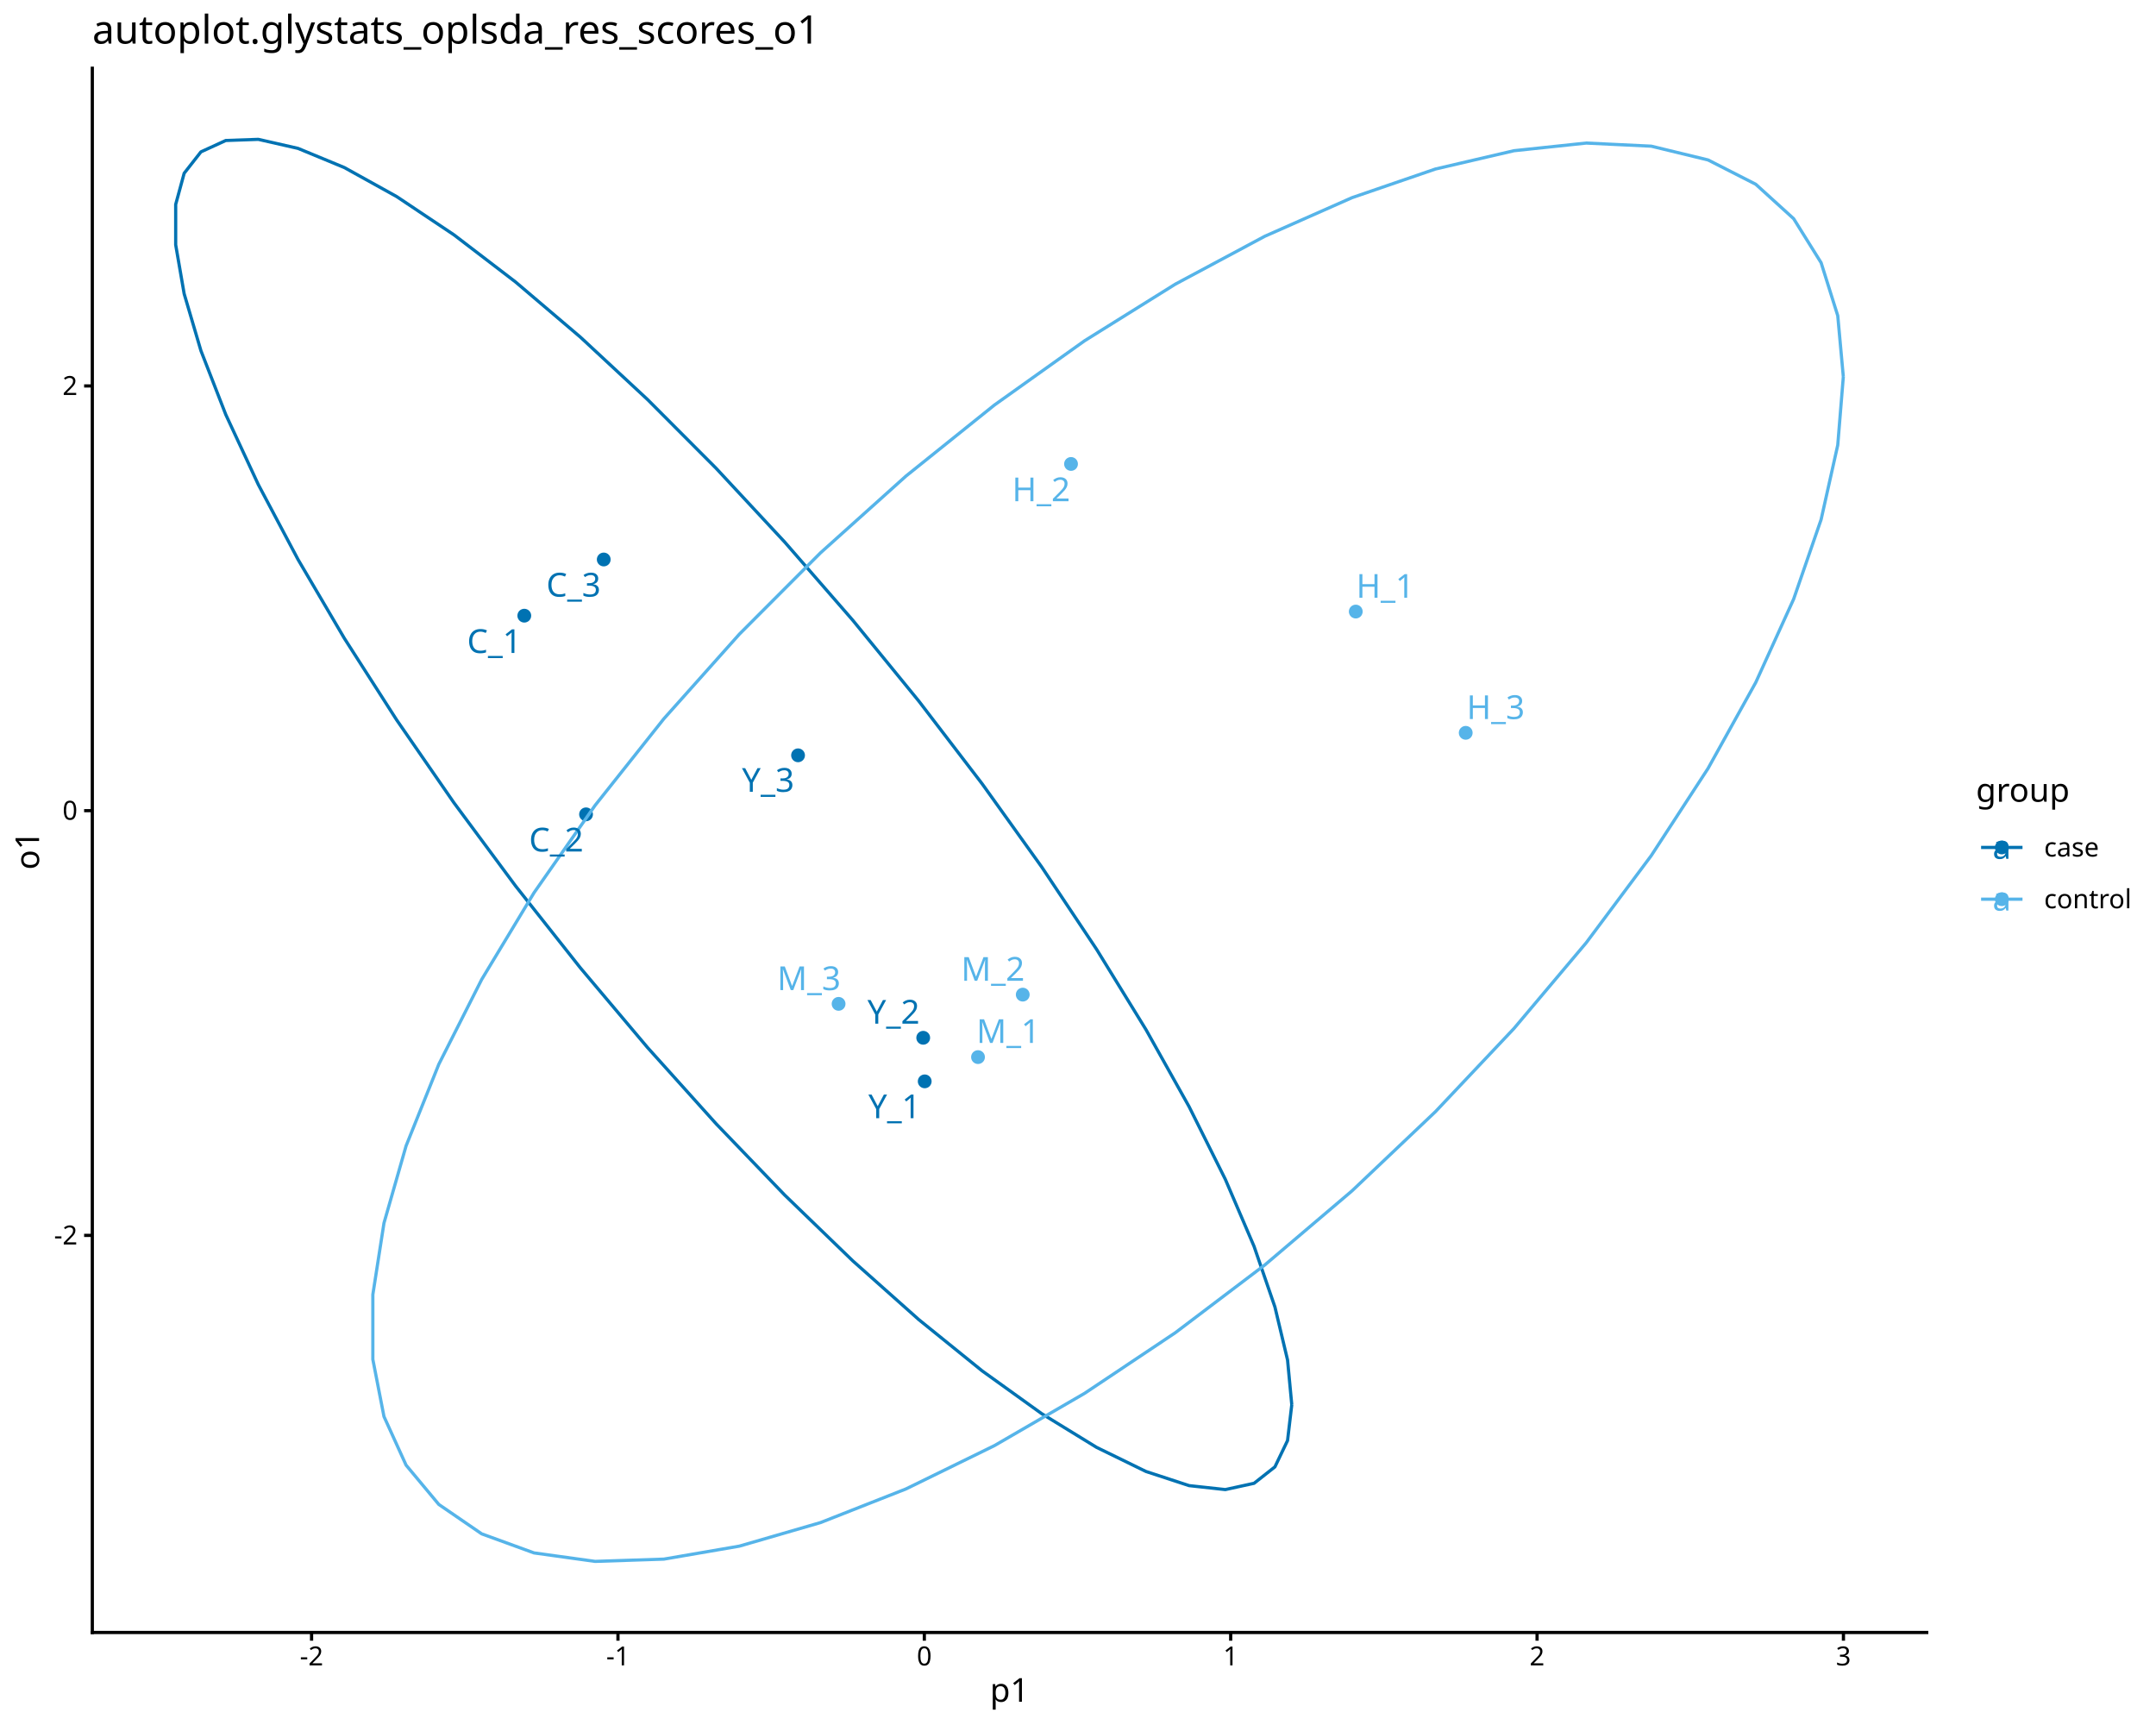
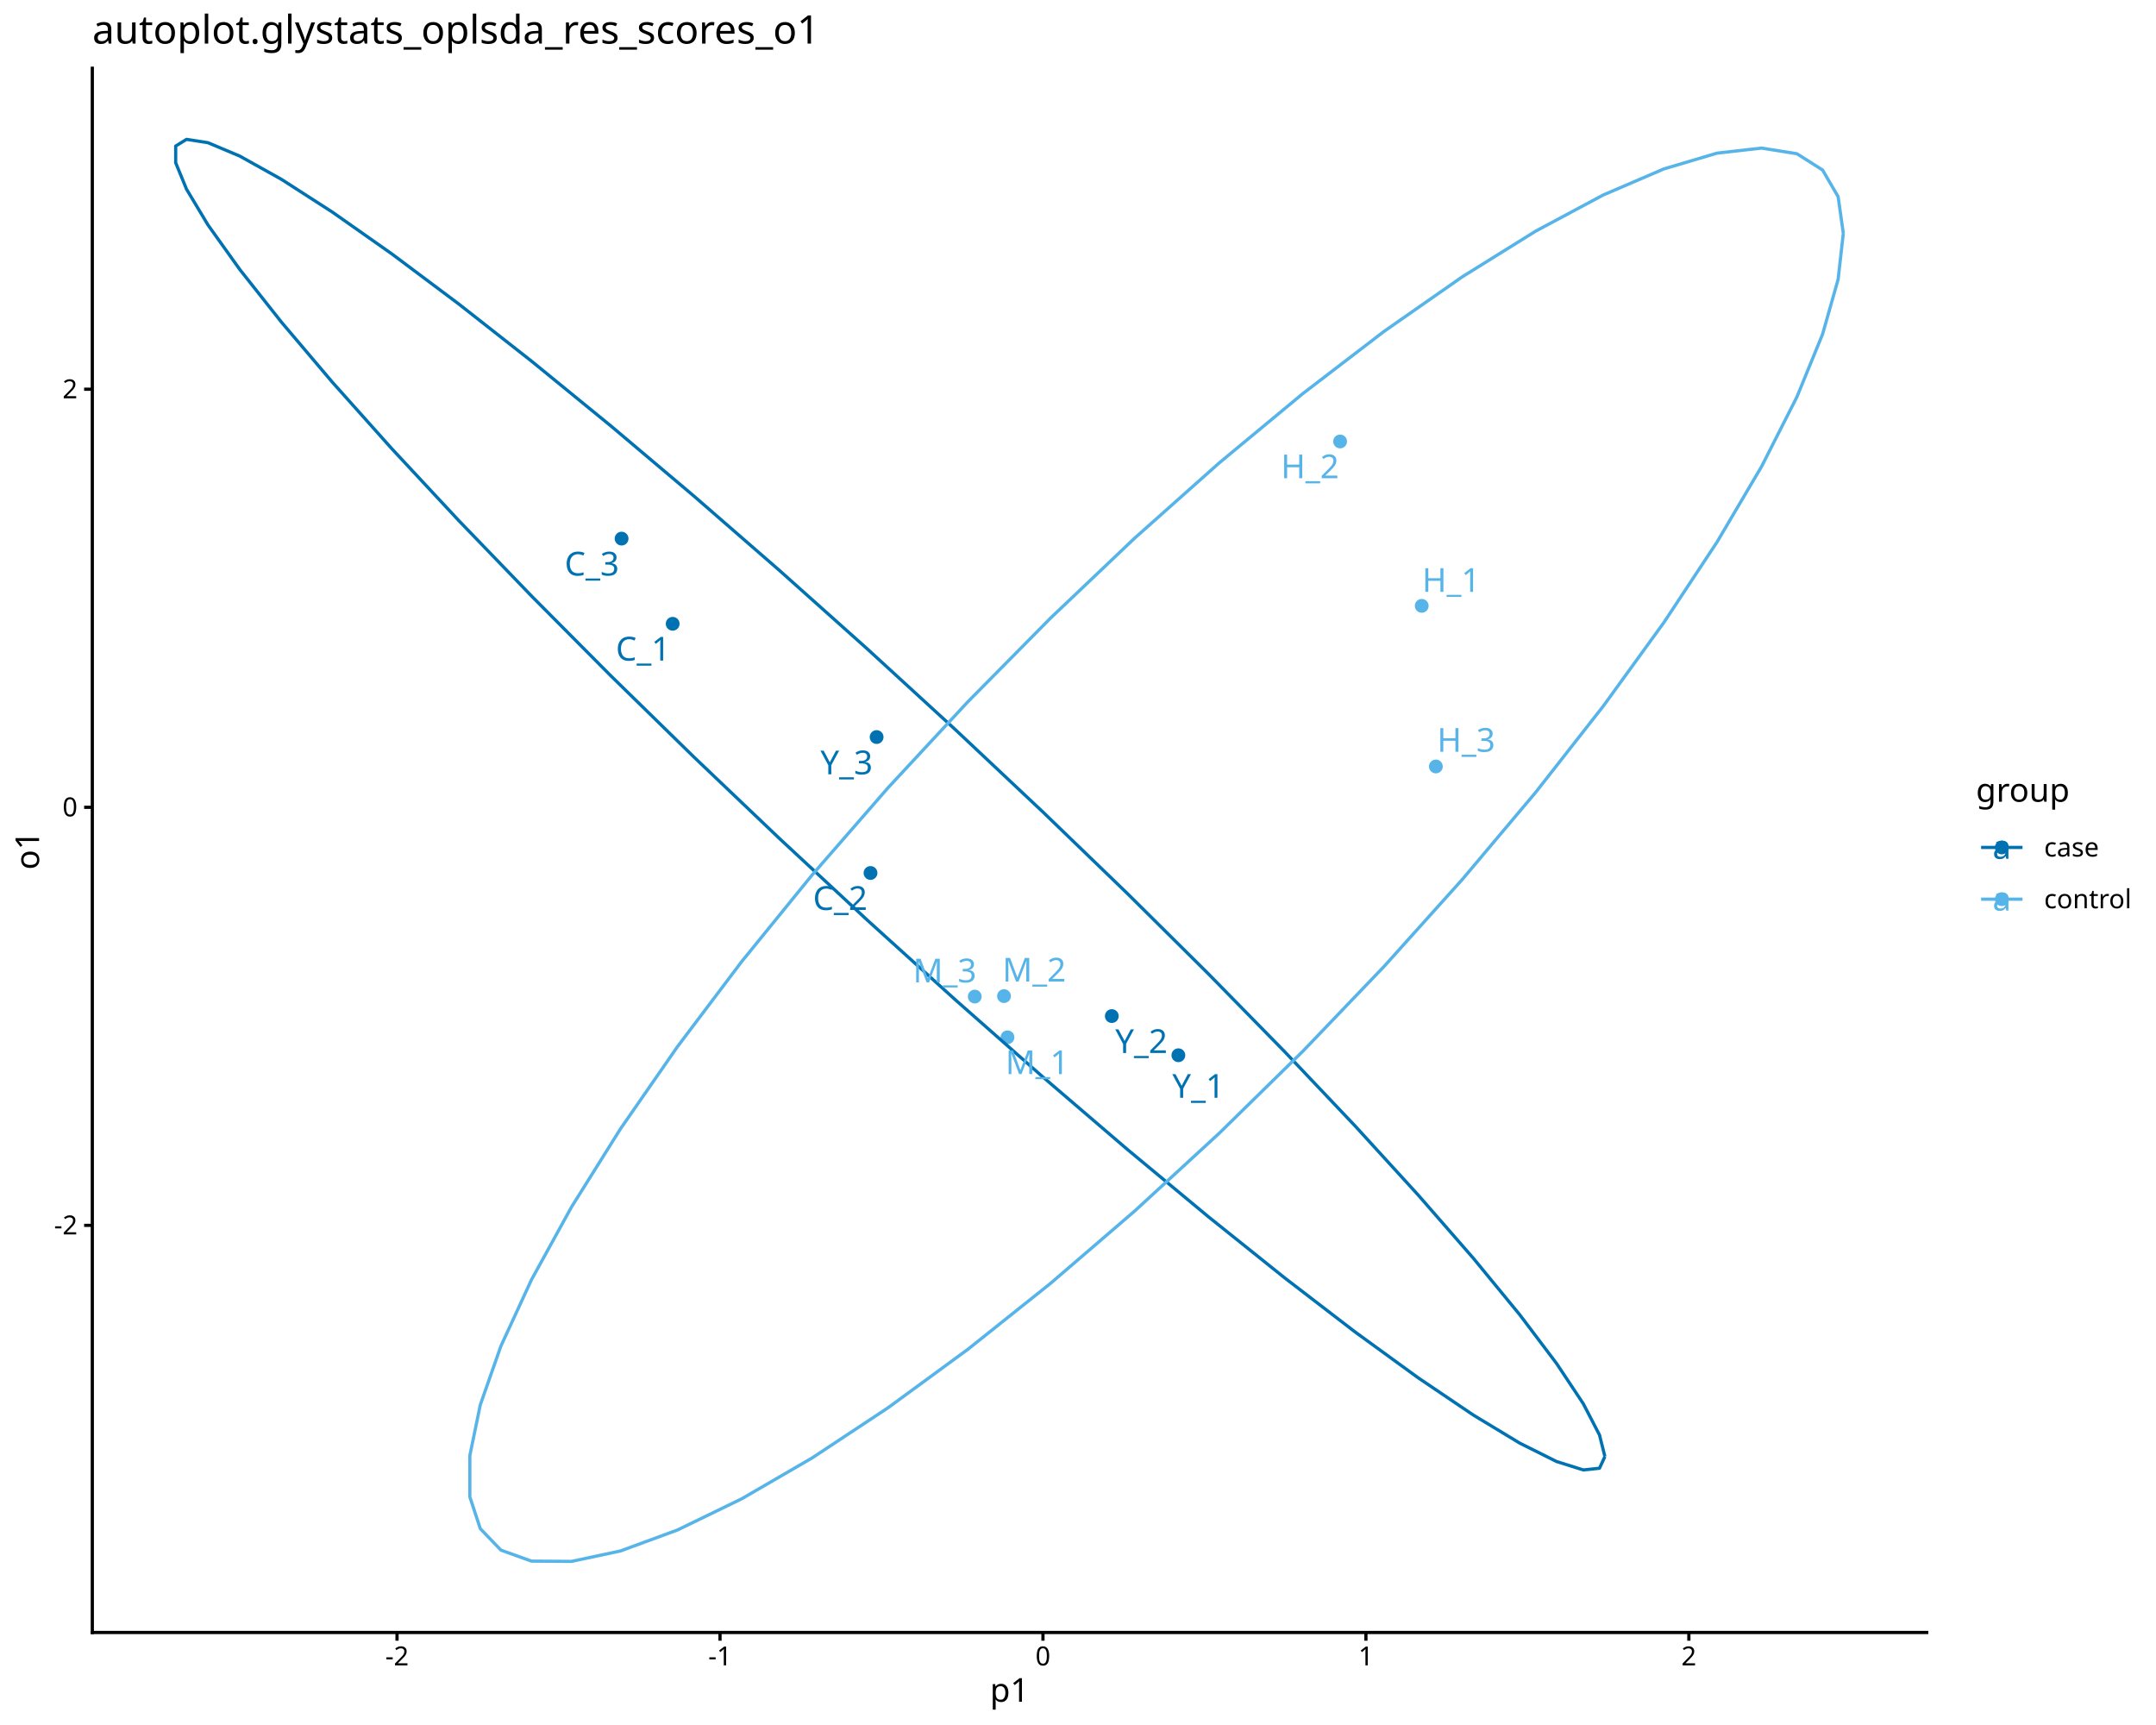
<svg xmlns="http://www.w3.org/2000/svg" class="svglite" data-engine-version="2.0" width="720.00pt" height="576.00pt" viewBox="0 0 720.00 576.00">
  <defs>
    <style type="text/css">
    .svglite line, .svglite polyline, .svglite polygon, .svglite path, .svglite rect, .svglite circle {
      fill: none;
      stroke: #000000;
      stroke-linecap: round;
      stroke-linejoin: round;
      stroke-miterlimit: 10.00;
    }
  </style>
  </defs>
  <rect width="100%" height="100%" style="stroke: none; fill: #FFFFFF;" />
  <defs>
    <clipPath id="cpMC4wMHw3MjAuMDB8MC4wMHw1NzYuMDA=">
      <rect x="0.00" y="0.00" width="720.00" height="576.00" />
    </clipPath>
  </defs>
  <g clip-path="url(#cpMC4wMHw3MjAuMDB8MC4wMHw1NzYuMDA=)">
    <rect x="0.00" y="0.00" width="720.00" height="576.00" style="stroke-width: 1.07; stroke: #FFFFFF; fill: #FFFFFF;" />
  </g>
  <defs>
    <clipPath id="cpMzAuODN8NjQzLjQzfDIyLjc4fDU0NS4xMQ==">
      <rect x="30.83" y="22.78" width="612.60" height="522.33" />
    </clipPath>
  </defs>
  <g clip-path="url(#cpMzAuODN8NjQzLjQzfDIyLjc4fDU0NS4xMQ==)">
    <rect x="30.83" y="22.78" width="612.60" height="522.33" style="stroke-width: 1.07; stroke: none; fill: #FFFFFF;" />
-     <circle cx="175.09" cy="205.58" r="1.95" style="stroke-width: 0.71; stroke: #0072B2; fill: #0072B2;" />
-     <circle cx="195.71" cy="271.92" r="1.95" style="stroke-width: 0.71; stroke: #0072B2; fill: #0072B2;" />
-     <circle cx="201.62" cy="186.82" r="1.95" style="stroke-width: 0.71; stroke: #0072B2; fill: #0072B2;" />
-     <circle cx="452.76" cy="204.21" r="1.95" style="stroke-width: 0.71; stroke: #56B4E9; fill: #56B4E9;" />
-     <circle cx="357.67" cy="154.92" r="1.95" style="stroke-width: 0.71; stroke: #56B4E9; fill: #56B4E9;" />
-     <circle cx="489.48" cy="244.70" r="1.95" style="stroke-width: 0.71; stroke: #56B4E9; fill: #56B4E9;" />
-     <circle cx="326.61" cy="352.98" r="1.95" style="stroke-width: 0.71; stroke: #56B4E9; fill: #56B4E9;" />
-     <circle cx="341.55" cy="332.12" r="1.95" style="stroke-width: 0.71; stroke: #56B4E9; fill: #56B4E9;" />
-     <circle cx="280.05" cy="335.20" r="1.95" style="stroke-width: 0.71; stroke: #56B4E9; fill: #56B4E9;" />
-     <circle cx="308.81" cy="361.08" r="1.95" style="stroke-width: 0.71; stroke: #0072B2; fill: #0072B2;" />
-     <circle cx="308.31" cy="346.53" r="1.95" style="stroke-width: 0.71; stroke: #0072B2; fill: #0072B2;" />
-     <circle cx="266.51" cy="252.21" r="1.95" style="stroke-width: 0.71; stroke: #0072B2; fill: #0072B2;" />
-     <polyline points="431.39,469.06 429.98,454.11 425.76,436.40 418.80,416.19 409.20,393.79 397.11,369.55 382.71,343.82 366.22,317.01 347.89,289.51 328.00,261.74 306.85,234.12 284.76,207.08 262.07,181.02 239.11,156.33 216.24,133.40 193.81,112.56 172.15,94.14 151.59,78.41 132.44,65.62 115.00,55.95 99.53,49.55 86.26,46.53 75.40,46.91 67.10,50.71 61.50,57.86 58.67,68.26 58.67,81.74 61.50,98.10 67.10,117.10 75.40,138.44 86.26,161.80 99.53,186.83 115.00,213.15 132.44,240.36 151.59,268.05 172.15,295.80 193.81,323.18 216.24,349.78 239.11,375.20 262.07,399.06 284.76,420.99 306.85,440.65 328.00,457.76 347.89,472.05 366.22,483.30 382.71,491.35 397.11,496.07 409.20,497.39 418.80,495.29 425.76,489.81 429.98,481.02 431.39,469.06 " style="stroke-width: 1.07; stroke: #0072B2; stroke-linecap: butt;" />
-     <polyline points="615.58,125.81 613.72,105.41 608.16,87.72 598.99,73.02 586.34,61.53 570.41,53.41 551.44,48.81 529.71,47.77 505.57,50.33 479.36,56.44 451.50,66.01 422.39,78.89 392.49,94.89 362.24,113.76 332.11,135.23 302.56,158.96 274.02,184.59 246.93,211.74 221.70,240.00 198.73,268.93 178.34,298.10 160.86,327.06 146.54,355.38 135.61,382.63 128.23,408.39 124.51,432.28 124.51,453.92 128.23,473.00 135.61,489.23 146.54,502.35 160.86,512.17 178.34,518.54 198.73,521.37 221.70,520.61 246.93,516.27 274.02,508.41 302.56,497.17 332.11,482.70 362.24,465.23 392.49,445.02 422.39,422.38 451.50,397.65 479.36,371.21 505.57,343.45 529.71,314.81 551.44,285.70 570.41,256.58 586.34,227.88 598.99,200.05 608.16,173.49 613.72,148.62 615.58,125.81 " style="stroke-width: 1.07; stroke: #56B4E9; stroke-linecap: butt;" />
-     <text x="165.08" y="218.04" text-anchor="middle" style="font-size: 11.04px; fill: #0072B2; font-family: sans;" textLength="20.26px" lengthAdjust="spacingAndGlyphs">C_1</text>
-     <text x="185.76" y="284.33" text-anchor="middle" style="font-size: 11.04px; fill: #0072B2; font-family: sans;" textLength="20.26px" lengthAdjust="spacingAndGlyphs">C_2</text>
-     <text x="191.54" y="199.21" text-anchor="middle" style="font-size: 11.04px; fill: #0072B2; font-family: sans;" textLength="20.26px" lengthAdjust="spacingAndGlyphs">C_3</text>
-     <text x="462.61" y="199.60" text-anchor="middle" style="font-size: 11.04px; fill: #56B4E9; font-family: sans;" textLength="20.26px" lengthAdjust="spacingAndGlyphs">H_1</text>
-     <text x="347.70" y="167.36" text-anchor="middle" style="font-size: 11.04px; fill: #56B4E9; font-family: sans;" textLength="20.26px" lengthAdjust="spacingAndGlyphs">H_2</text>
-     <text x="499.49" y="240.09" text-anchor="middle" style="font-size: 11.04px; fill: #56B4E9; font-family: sans;" textLength="20.26px" lengthAdjust="spacingAndGlyphs">H_3</text>
-     <text x="336.70" y="348.25" text-anchor="middle" style="font-size: 11.04px; fill: #56B4E9; font-family: sans;" textLength="21.48px" lengthAdjust="spacingAndGlyphs">M_1</text>
-     <text x="331.57" y="327.49" text-anchor="middle" style="font-size: 11.04px; fill: #56B4E9; font-family: sans;" textLength="21.48px" lengthAdjust="spacingAndGlyphs">M_2</text>
-     <text x="270.15" y="330.61" text-anchor="middle" style="font-size: 11.04px; fill: #56B4E9; font-family: sans;" textLength="21.48px" lengthAdjust="spacingAndGlyphs">M_3</text>
-     <text x="298.72" y="373.38" text-anchor="middle" style="font-size: 11.04px; fill: #0072B2; font-family: sans;" textLength="19.65px" lengthAdjust="spacingAndGlyphs">Y_1</text>
-     <text x="298.41" y="341.81" text-anchor="middle" style="font-size: 11.04px; fill: #0072B2; font-family: sans;" textLength="19.65px" lengthAdjust="spacingAndGlyphs">Y_2</text>
-     <text x="256.51" y="264.39" text-anchor="middle" style="font-size: 11.04px; fill: #0072B2; font-family: sans;" textLength="19.65px" lengthAdjust="spacingAndGlyphs">Y_3</text>
+     <circle cx="224.64" cy="208.29" r="1.95" style="stroke-width: 0.71; stroke: #0072B2; fill: #0072B2;" />
+     <circle cx="290.71" cy="291.50" r="1.95" style="stroke-width: 0.71; stroke: #0072B2; fill: #0072B2;" />
+     <circle cx="207.58" cy="179.85" r="1.95" style="stroke-width: 0.71; stroke: #0072B2; fill: #0072B2;" />
+     <circle cx="474.79" cy="202.30" r="1.95" style="stroke-width: 0.71; stroke: #56B4E9; fill: #56B4E9;" />
+     <circle cx="447.53" cy="147.41" r="1.95" style="stroke-width: 0.71; stroke: #56B4E9; fill: #56B4E9;" />
+     <circle cx="479.51" cy="255.94" r="1.95" style="stroke-width: 0.71; stroke: #56B4E9; fill: #56B4E9;" />
+     <circle cx="336.45" cy="346.37" r="1.95" style="stroke-width: 0.71; stroke: #56B4E9; fill: #56B4E9;" />
+     <circle cx="335.29" cy="332.61" r="1.95" style="stroke-width: 0.71; stroke: #56B4E9; fill: #56B4E9;" />
+     <circle cx="325.52" cy="332.77" r="1.95" style="stroke-width: 0.71; stroke: #56B4E9; fill: #56B4E9;" />
+     <circle cx="393.52" cy="352.36" r="1.95" style="stroke-width: 0.71; stroke: #0072B2; fill: #0072B2;" />
+     <circle cx="371.29" cy="339.28" r="1.95" style="stroke-width: 0.71; stroke: #0072B2; fill: #0072B2;" />
+     <circle cx="292.75" cy="246.11" r="1.95" style="stroke-width: 0.71; stroke: #0072B2; fill: #0072B2;" />
+     <polyline points="535.96,486.36 534.15,479.14 528.75,468.73 519.83,455.30 507.54,439.03 492.06,420.19 473.62,399.05 452.50,375.93 429.03,351.19 403.56,325.20 376.48,298.35 348.19,271.05 319.13,243.72 289.73,216.77 260.45,190.61 231.72,165.63 203.98,142.21 177.66,120.72 153.14,101.46 130.81,84.75 110.99,70.82 94.00,59.89 80.09,52.13 69.46,47.65 62.29,46.53 58.67,48.77 58.67,54.35 62.29,63.17 69.46,75.12 80.09,90.00 94.00,107.58 110.99,127.62 130.81,149.79 153.14,173.76 177.66,199.18 203.98,225.65 231.72,252.77 260.45,280.13 289.73,307.33 319.13,333.93 348.19,359.55 376.48,383.80 403.56,406.30 429.03,426.71 452.50,444.73 473.62,460.08 492.06,472.53 507.54,481.89 519.83,488.03 528.75,490.83 534.15,490.27 535.96,486.36 " style="stroke-width: 1.07; stroke: #0072B2; stroke-linecap: butt;" />
+     <polyline points="615.58,77.91 613.84,65.67 608.65,56.77 600.08,51.33 588.27,49.45 573.39,51.14 555.67,56.40 535.38,65.12 512.83,77.19 488.35,92.42 462.32,110.57 435.14,131.38 407.21,154.53 378.96,179.66 350.82,206.40 323.21,234.34 296.55,263.06 271.25,292.12 247.69,321.08 226.23,349.51 207.19,376.96 190.86,403.03 177.49,427.32 167.28,449.46 160.39,469.12 156.91,486.00 156.91,499.84 160.39,510.43 167.28,517.61 177.49,521.28 190.86,521.37 207.19,517.89 226.23,510.89 247.69,500.47 271.25,486.80 296.55,470.08 323.21,450.56 350.82,428.54 378.96,404.35 407.21,378.36 435.14,350.97 462.32,322.59 488.35,293.64 512.83,264.58 535.38,235.83 555.67,207.84 573.39,181.02 588.27,155.80 600.08,132.54 608.65,111.60 613.84,93.30 615.58,77.91 " style="stroke-width: 1.07; stroke: #56B4E9; stroke-linecap: butt;" />
+     <text x="214.75" y="220.57" text-anchor="middle" style="font-size: 11.04px; fill: #0072B2; font-family: sans;" textLength="20.26px" lengthAdjust="spacingAndGlyphs">C_1</text>
+     <text x="280.59" y="303.84" text-anchor="middle" style="font-size: 11.04px; fill: #0072B2; font-family: sans;" textLength="20.26px" lengthAdjust="spacingAndGlyphs">C_2</text>
+     <text x="197.66" y="192.18" text-anchor="middle" style="font-size: 11.04px; fill: #0072B2; font-family: sans;" textLength="20.26px" lengthAdjust="spacingAndGlyphs">C_3</text>
+     <text x="484.62" y="197.62" text-anchor="middle" style="font-size: 11.04px; fill: #56B4E9; font-family: sans;" textLength="20.26px" lengthAdjust="spacingAndGlyphs">H_1</text>
+     <text x="437.47" y="159.69" text-anchor="middle" style="font-size: 11.04px; fill: #56B4E9; font-family: sans;" textLength="20.26px" lengthAdjust="spacingAndGlyphs">H_2</text>
+     <text x="489.63" y="251.03" text-anchor="middle" style="font-size: 11.04px; fill: #56B4E9; font-family: sans;" textLength="20.26px" lengthAdjust="spacingAndGlyphs">H_3</text>
+     <text x="346.38" y="358.65" text-anchor="middle" style="font-size: 11.04px; fill: #56B4E9; font-family: sans;" textLength="21.48px" lengthAdjust="spacingAndGlyphs">M_1</text>
+     <text x="345.38" y="327.76" text-anchor="middle" style="font-size: 11.04px; fill: #56B4E9; font-family: sans;" textLength="21.48px" lengthAdjust="spacingAndGlyphs">M_2</text>
+     <text x="315.50" y="328.03" text-anchor="middle" style="font-size: 11.04px; fill: #56B4E9; font-family: sans;" textLength="21.48px" lengthAdjust="spacingAndGlyphs">M_3</text>
+     <text x="400.22" y="366.57" text-anchor="middle" style="font-size: 11.04px; fill: #0072B2; font-family: sans;" textLength="19.65px" lengthAdjust="spacingAndGlyphs">Y_1</text>
+     <text x="381.17" y="351.61" text-anchor="middle" style="font-size: 11.04px; fill: #0072B2; font-family: sans;" textLength="19.65px" lengthAdjust="spacingAndGlyphs">Y_2</text>
+     <text x="282.72" y="258.55" text-anchor="middle" style="font-size: 11.04px; fill: #0072B2; font-family: sans;" textLength="19.65px" lengthAdjust="spacingAndGlyphs">Y_3</text>
  </g>
  <g clip-path="url(#cpMC4wMHw3MjAuMDB8MC4wMHw1NzYuMDA=)">
    <polyline points="30.83,545.11 30.83,22.78 " style="stroke-width: 1.07; stroke-linecap: square;" />
-     <text x="25.90" y="415.54" text-anchor="end" style="font-size: 8.80px; font-family: sans;" textLength="7.82px" lengthAdjust="spacingAndGlyphs">-2</text>
-     <text x="25.90" y="273.72" text-anchor="end" style="font-size: 8.80px; font-family: sans;" textLength="4.89px" lengthAdjust="spacingAndGlyphs">0</text>
-     <text x="25.90" y="131.89" text-anchor="end" style="font-size: 8.80px; font-family: sans;" textLength="4.89px" lengthAdjust="spacingAndGlyphs">2</text>
-     <polyline points="28.09,412.51 30.83,412.51 " style="stroke-width: 1.07; stroke-linecap: butt;" />
-     <polyline points="28.09,270.69 30.83,270.69 " style="stroke-width: 1.07; stroke-linecap: butt;" />
-     <polyline points="28.09,128.87 30.83,128.87 " style="stroke-width: 1.07; stroke-linecap: butt;" />
+     <text x="25.90" y="412.19" text-anchor="end" style="font-size: 8.80px; font-family: sans;" textLength="7.82px" lengthAdjust="spacingAndGlyphs">-2</text>
+     <text x="25.90" y="272.59" text-anchor="end" style="font-size: 8.80px; font-family: sans;" textLength="4.89px" lengthAdjust="spacingAndGlyphs">0</text>
+     <text x="25.90" y="133.00" text-anchor="end" style="font-size: 8.80px; font-family: sans;" textLength="4.89px" lengthAdjust="spacingAndGlyphs">2</text>
+     <polyline points="28.09,409.16 30.83,409.16 " style="stroke-width: 1.07; stroke-linecap: butt;" />
+     <polyline points="28.09,269.57 30.83,269.57 " style="stroke-width: 1.07; stroke-linecap: butt;" />
+     <polyline points="28.09,129.97 30.83,129.97 " style="stroke-width: 1.07; stroke-linecap: butt;" />
    <polyline points="30.83,545.11 643.43,545.11 " style="stroke-width: 1.07; stroke-linecap: square;" />
-     <polyline points="104.05,547.85 104.05,545.11 " style="stroke-width: 1.07; stroke-linecap: butt;" />
-     <polyline points="206.37,547.85 206.37,545.11 " style="stroke-width: 1.07; stroke-linecap: butt;" />
-     <polyline points="308.68,547.85 308.68,545.11 " style="stroke-width: 1.07; stroke-linecap: butt;" />
-     <polyline points="410.99,547.85 410.99,545.11 " style="stroke-width: 1.07; stroke-linecap: butt;" />
-     <polyline points="513.31,547.85 513.31,545.11 " style="stroke-width: 1.07; stroke-linecap: butt;" />
-     <polyline points="615.62,547.85 615.62,545.11 " style="stroke-width: 1.07; stroke-linecap: butt;" />
-     <text x="104.05" y="556.10" text-anchor="middle" style="font-size: 8.80px; font-family: sans;" textLength="7.82px" lengthAdjust="spacingAndGlyphs">-2</text>
-     <text x="206.37" y="556.10" text-anchor="middle" style="font-size: 8.80px; font-family: sans;" textLength="7.82px" lengthAdjust="spacingAndGlyphs">-1</text>
-     <text x="308.68" y="556.10" text-anchor="middle" style="font-size: 8.80px; font-family: sans;" textLength="4.89px" lengthAdjust="spacingAndGlyphs">0</text>
-     <text x="410.99" y="556.10" text-anchor="middle" style="font-size: 8.80px; font-family: sans;" textLength="4.89px" lengthAdjust="spacingAndGlyphs">1</text>
-     <text x="513.31" y="556.10" text-anchor="middle" style="font-size: 8.80px; font-family: sans;" textLength="4.89px" lengthAdjust="spacingAndGlyphs">2</text>
-     <text x="615.62" y="556.10" text-anchor="middle" style="font-size: 8.80px; font-family: sans;" textLength="4.89px" lengthAdjust="spacingAndGlyphs">3</text>
+     <polyline points="132.59,547.85 132.59,545.11 " style="stroke-width: 1.07; stroke-linecap: butt;" />
+     <polyline points="240.45,547.85 240.45,545.11 " style="stroke-width: 1.07; stroke-linecap: butt;" />
+     <polyline points="348.30,547.85 348.30,545.11 " style="stroke-width: 1.07; stroke-linecap: butt;" />
+     <polyline points="456.15,547.85 456.15,545.11 " style="stroke-width: 1.07; stroke-linecap: butt;" />
+     <polyline points="564.00,547.85 564.00,545.11 " style="stroke-width: 1.07; stroke-linecap: butt;" />
+     <text x="132.59" y="556.10" text-anchor="middle" style="font-size: 8.80px; font-family: sans;" textLength="7.82px" lengthAdjust="spacingAndGlyphs">-2</text>
+     <text x="240.45" y="556.10" text-anchor="middle" style="font-size: 8.80px; font-family: sans;" textLength="7.82px" lengthAdjust="spacingAndGlyphs">-1</text>
+     <text x="348.30" y="556.10" text-anchor="middle" style="font-size: 8.80px; font-family: sans;" textLength="4.89px" lengthAdjust="spacingAndGlyphs">0</text>
+     <text x="456.15" y="556.10" text-anchor="middle" style="font-size: 8.80px; font-family: sans;" textLength="4.89px" lengthAdjust="spacingAndGlyphs">1</text>
+     <text x="564.00" y="556.10" text-anchor="middle" style="font-size: 8.80px; font-family: sans;" textLength="4.89px" lengthAdjust="spacingAndGlyphs">2</text>
    <text x="337.13" y="568.24" text-anchor="middle" style="font-size: 11.00px; font-family: sans;" textLength="12.24px" lengthAdjust="spacingAndGlyphs">p1</text>
    <text transform="translate(13.05,283.95) rotate(-90)" text-anchor="middle" style="font-size: 11.00px; font-family: sans;" textLength="12.24px" lengthAdjust="spacingAndGlyphs">o1</text>
    <rect x="654.39" y="253.52" width="60.13" height="60.85" style="stroke-width: 1.07; stroke: none; fill: #FFFFFF;" />
    <text x="659.87" y="267.71" style="font-size: 11.00px; font-family: sans;" textLength="28.14px" lengthAdjust="spacingAndGlyphs">group</text>
    <rect x="659.87" y="274.33" width="17.28" height="17.28" style="stroke-width: 1.07; stroke: none; fill: #FFFFFF;" />
    <circle cx="668.51" cy="282.97" r="1.95" style="stroke-width: 0.71; stroke: #0072B2; fill: #0072B2;" />
    <line x1="661.59" y1="282.97" x2="675.42" y2="282.97" style="stroke-width: 1.07; stroke: #0072B2; stroke-linecap: butt;" />
    <text x="668.51" y="286.77" text-anchor="middle" style="font-size: 11.04px; fill: #0072B2; font-family: sans;" textLength="6.14px" lengthAdjust="spacingAndGlyphs">a</text>
    <rect x="659.87" y="291.61" width="17.28" height="17.28" style="stroke-width: 1.07; stroke: none; fill: #FFFFFF;" />
    <circle cx="668.51" cy="300.25" r="1.95" style="stroke-width: 0.71; stroke: #56B4E9; fill: #56B4E9;" />
    <line x1="661.59" y1="300.25" x2="675.42" y2="300.25" style="stroke-width: 1.07; stroke: #56B4E9; stroke-linecap: butt;" />
    <text x="668.51" y="304.05" text-anchor="middle" style="font-size: 11.04px; fill: #56B4E9; font-family: sans;" textLength="6.14px" lengthAdjust="spacingAndGlyphs">a</text>
    <text x="682.63" y="286.00" style="font-size: 8.80px; font-family: sans;" textLength="18.60px" lengthAdjust="spacingAndGlyphs">case</text>
    <text x="682.63" y="303.28" style="font-size: 8.80px; font-family: sans;" textLength="26.42px" lengthAdjust="spacingAndGlyphs">control</text>
    <text x="30.83" y="14.56" style="font-size: 13.20px; font-family: sans;" textLength="235.60px" lengthAdjust="spacingAndGlyphs">autoplot.glystats_oplsda_res_scores_o1</text>
  </g>
</svg>
